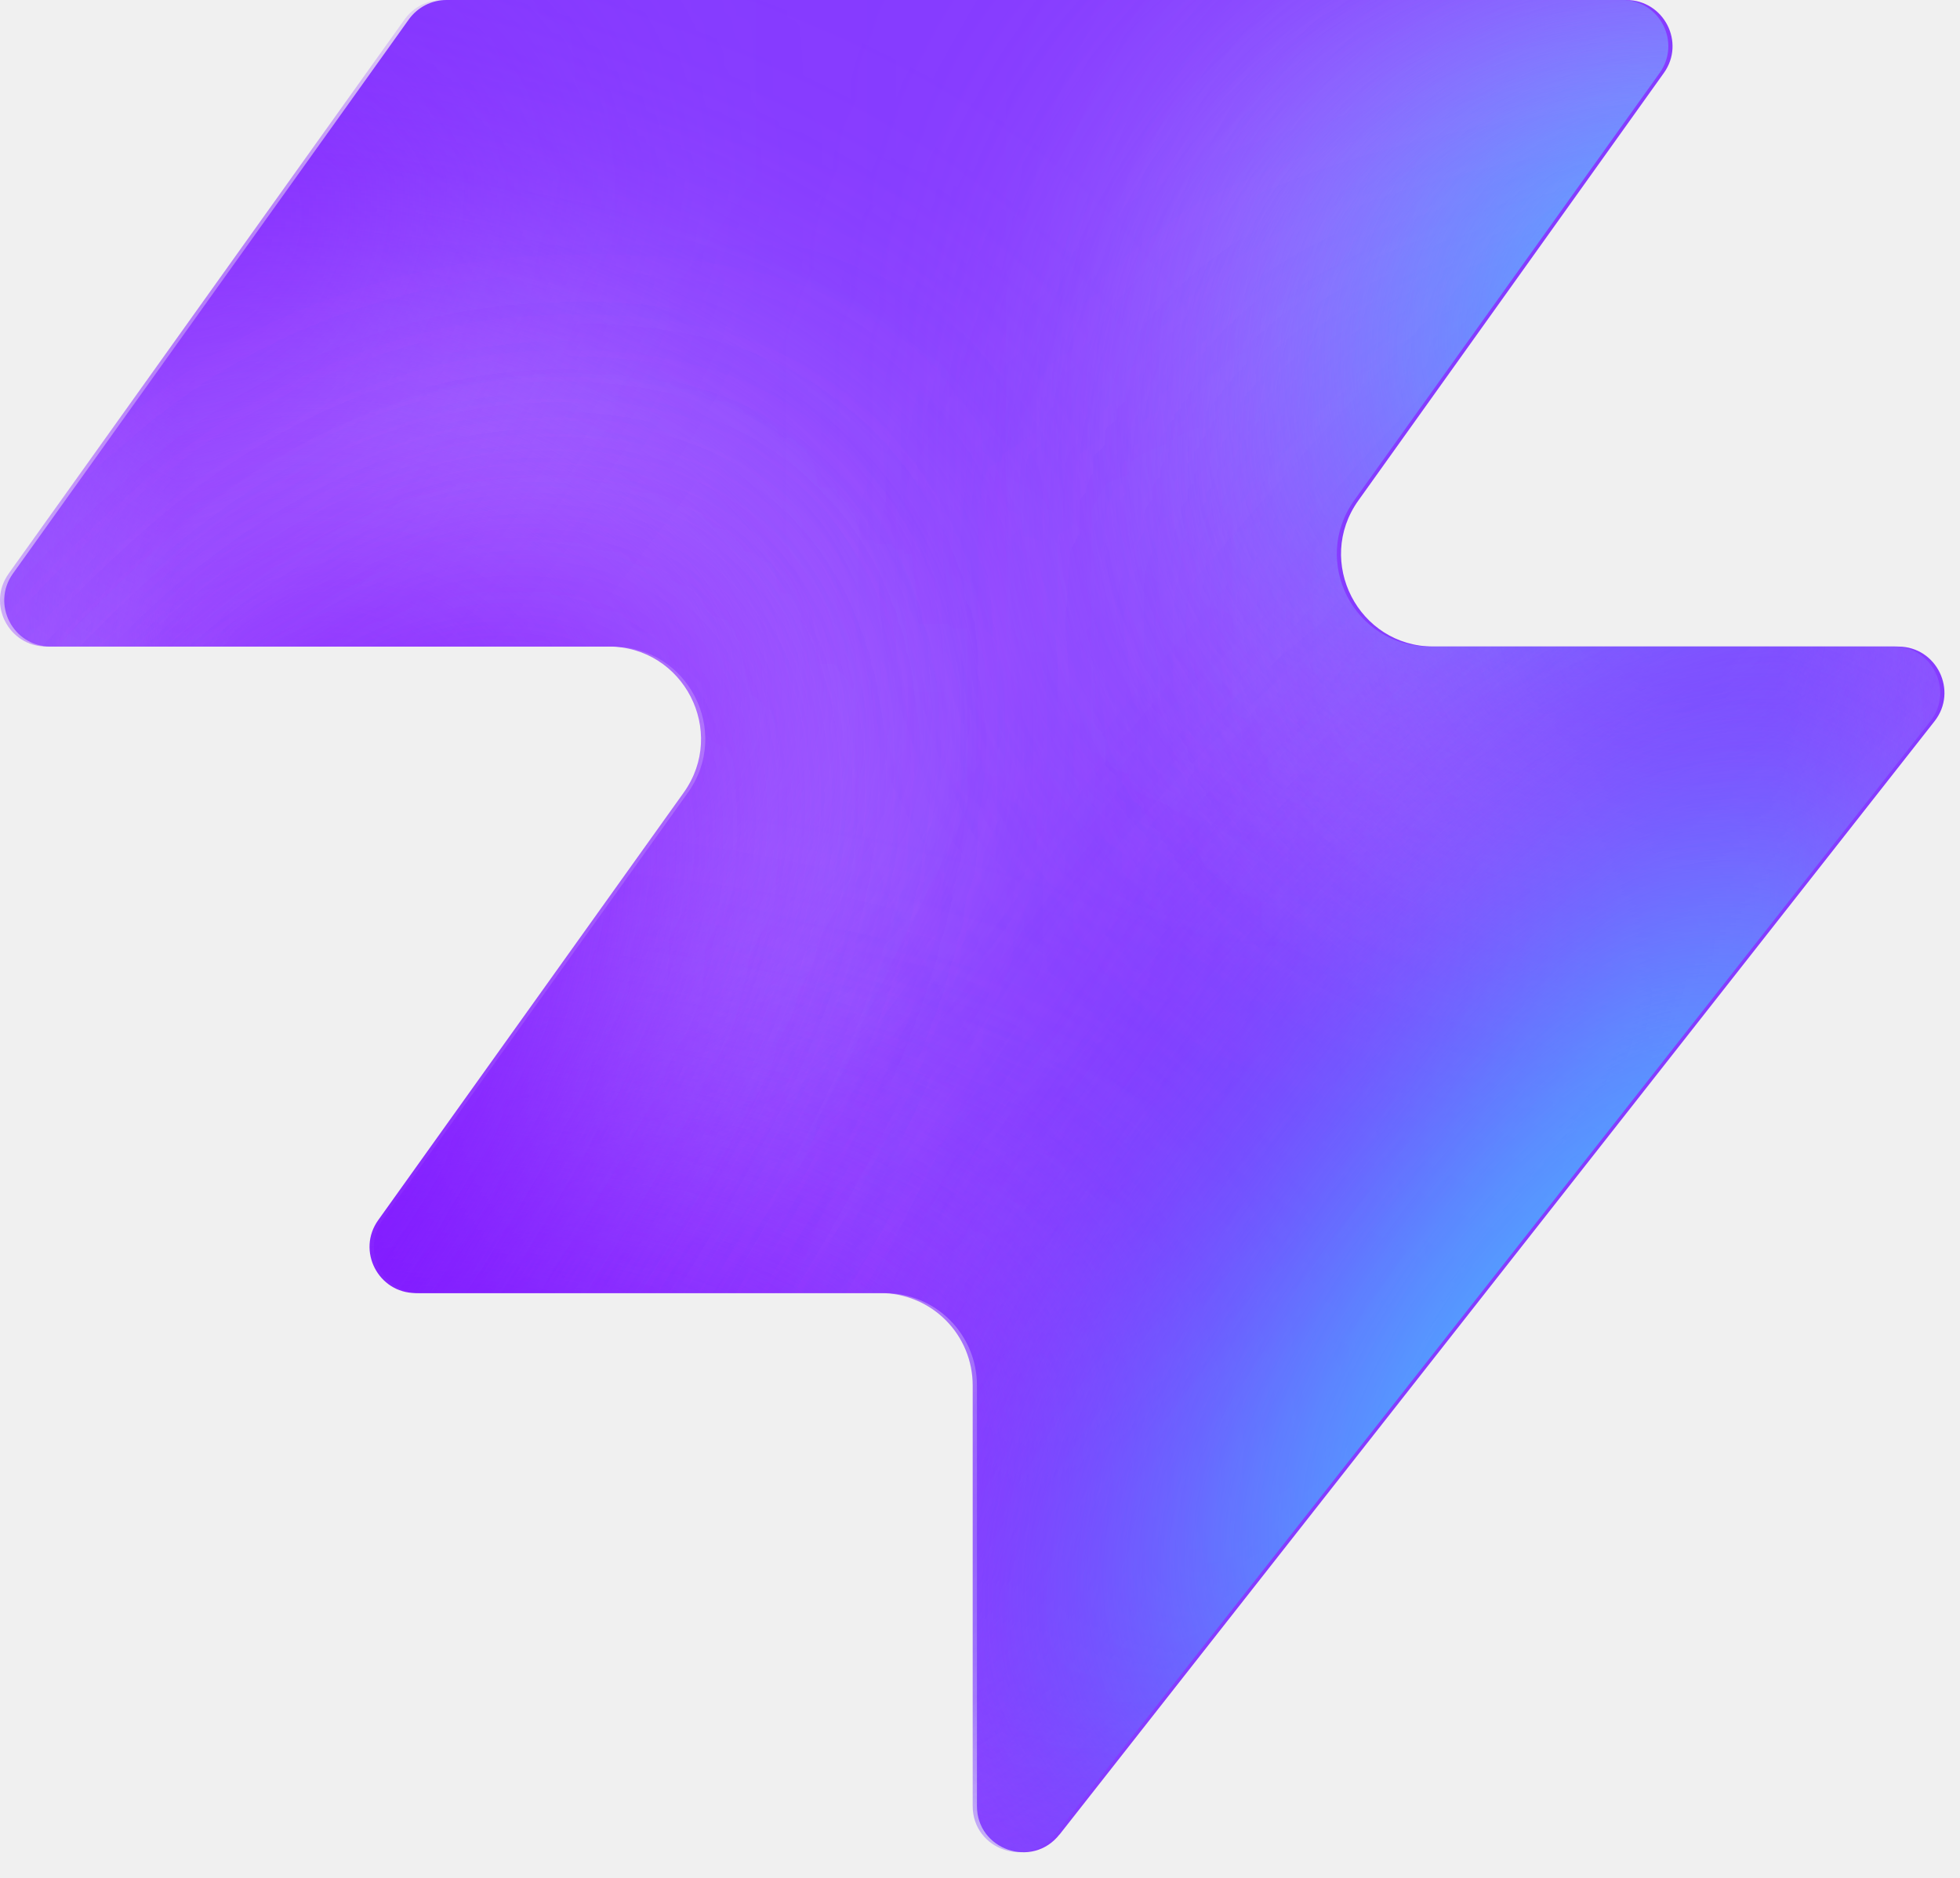
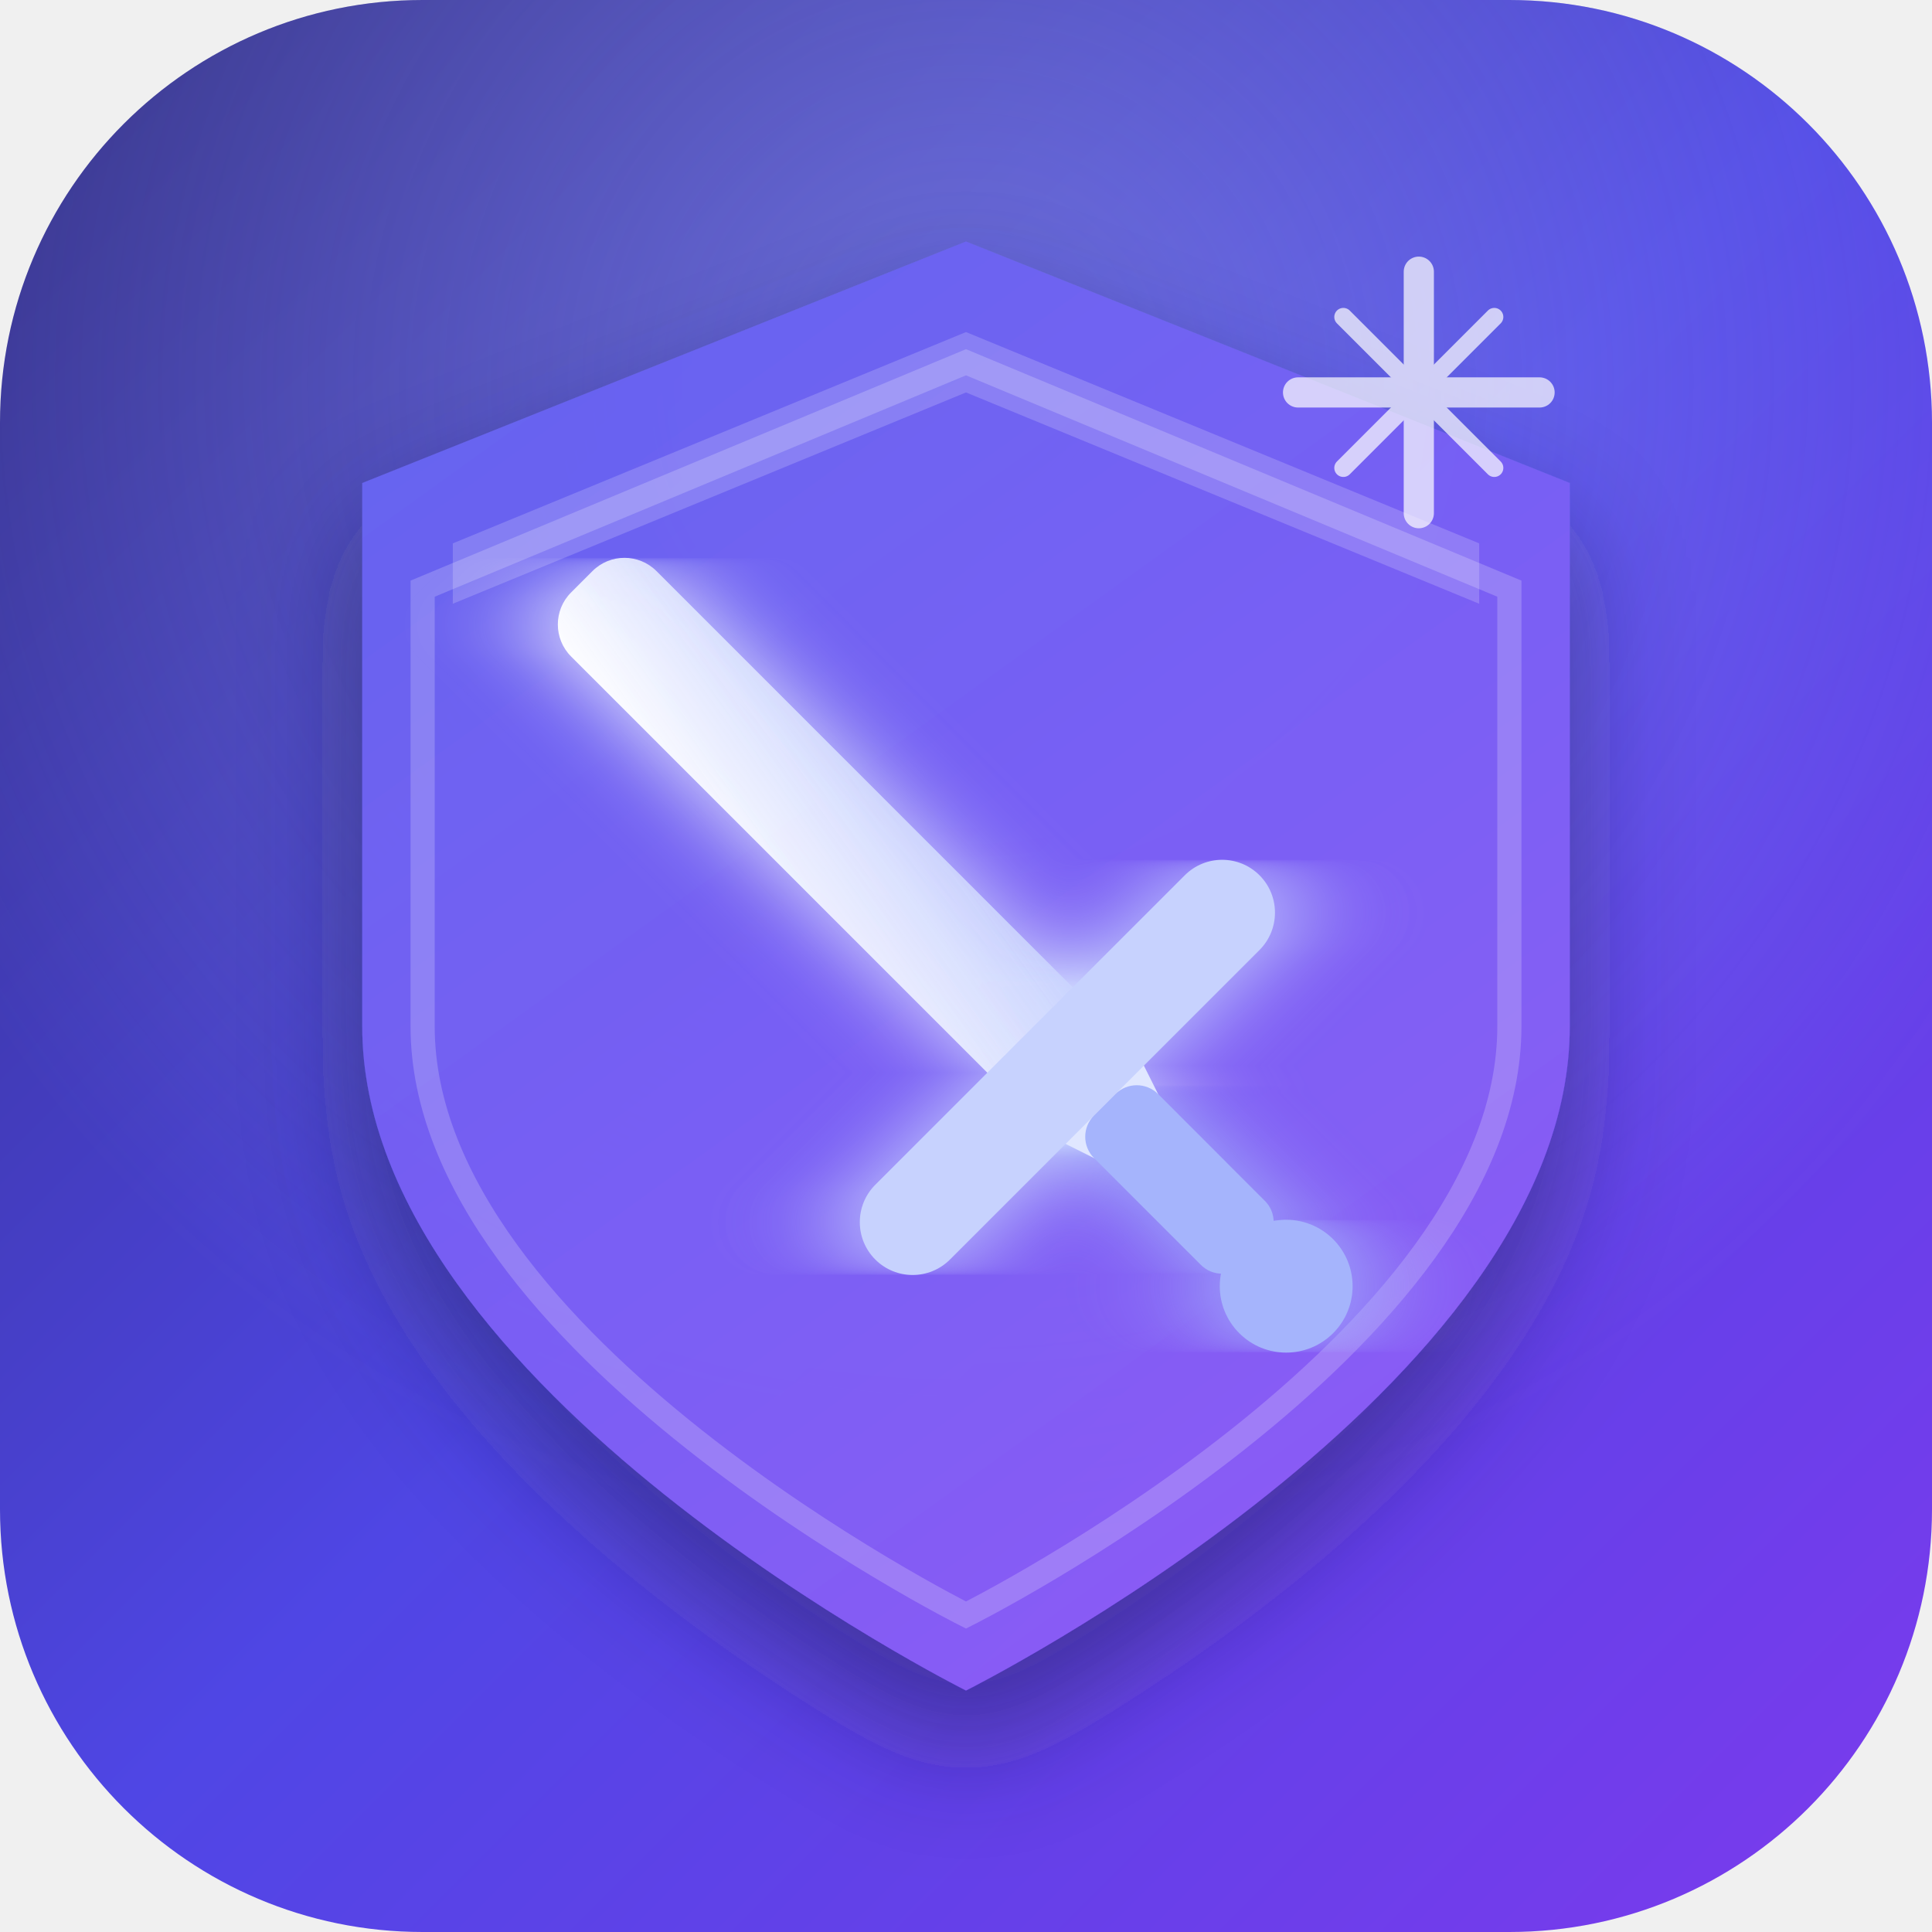
- <svg xmlns="http://www.w3.org/2000/svg" width="48" height="46" fill="none" viewBox="0 0 48 46">
-   <path fill="#863bff" d="M25.946 44.938c-.664.845-2.021.375-2.021-.698V33.937a2.26 2.26 0 0 0-2.262-2.262H10.287c-.92 0-1.456-1.04-.92-1.788l7.48-10.471c1.07-1.497 0-3.578-1.842-3.578H1.237c-.92 0-1.456-1.04-.92-1.788L10.013.474c.214-.297.556-.474.92-.474h28.894c.92 0 1.456 1.04.92 1.788l-7.48 10.471c-1.07 1.498 0 3.579 1.842 3.579h11.377c.943 0 1.473 1.088.89 1.83L25.947 44.94z" style="fill:#863bff;fill:color(display-p3 .525 .23 1);fill-opacity:1" />
-   <mask id="a" width="48" height="46" x="0" y="0" maskUnits="userSpaceOnUse" style="mask-type:alpha">
-     <path fill="#000" d="M25.842 44.938c-.664.844-2.021.375-2.021-.698V33.937a2.26 2.26 0 0 0-2.262-2.262H10.183c-.92 0-1.456-1.04-.92-1.788l7.48-10.471c1.07-1.498 0-3.579-1.842-3.579H1.133c-.92 0-1.456-1.04-.92-1.787L9.91.473c.214-.297.556-.474.92-.474h28.894c.92 0 1.456 1.04.92 1.788l-7.48 10.471c-1.07 1.498 0 3.578 1.842 3.578h11.377c.943 0 1.473 1.088.89 1.832L25.843 44.94z" style="fill:#000;fill-opacity:1" />
-   </mask>
-   <g mask="url(#a)">
-     <g filter="url(#b)">
-       <ellipse cx="5.508" cy="14.704" fill="#ede6ff" rx="5.508" ry="14.704" style="fill:#ede6ff;fill:color(display-p3 .927 .903 1);fill-opacity:1" transform="matrix(.00324 1 1 -.00324 -4.47 31.516)" />
-     </g>
-     <g filter="url(#c)">
-       <ellipse cx="10.399" cy="29.851" fill="#ede6ff" rx="10.399" ry="29.851" style="fill:#ede6ff;fill:color(display-p3 .927 .903 1);fill-opacity:1" transform="matrix(.00324 1 1 -.00324 -39.328 7.883)" />
-     </g>
-     <g filter="url(#d)">
-       <ellipse cx="5.508" cy="30.487" fill="#7e14ff" rx="5.508" ry="30.487" style="fill:#7e14ff;fill:color(display-p3 .492 .077 1);fill-opacity:1" transform="rotate(89.814 -25.913 -14.639)scale(1 -1)" />
-     </g>
-     <g filter="url(#e)">
-       <ellipse cx="5.508" cy="30.599" fill="#7e14ff" rx="5.508" ry="30.599" style="fill:#7e14ff;fill:color(display-p3 .492 .077 1);fill-opacity:1" transform="rotate(89.814 -32.644 -3.334)scale(1 -1)" />
-     </g>
-     <g filter="url(#f)">
-       <ellipse cx="5.508" cy="30.599" fill="#7e14ff" rx="5.508" ry="30.599" style="fill:#7e14ff;fill:color(display-p3 .492 .077 1);fill-opacity:1" transform="matrix(.00324 1 1 -.00324 -34.34 30.47)" />
-     </g>
-     <g filter="url(#g)">
-       <ellipse cx="14.072" cy="22.078" fill="#ede6ff" rx="14.072" ry="22.078" style="fill:#ede6ff;fill:color(display-p3 .927 .903 1);fill-opacity:1" transform="rotate(93.35 24.506 48.493)scale(-1 1)" />
-     </g>
-     <g filter="url(#h)">
-       <ellipse cx="3.47" cy="21.501" fill="#7e14ff" rx="3.47" ry="21.501" style="fill:#7e14ff;fill:color(display-p3 .492 .077 1);fill-opacity:1" transform="rotate(89.009 28.708 47.59)scale(-1 1)" />
-     </g>
-     <g filter="url(#i)">
-       <ellipse cx="3.47" cy="21.501" fill="#7e14ff" rx="3.47" ry="21.501" style="fill:#7e14ff;fill:color(display-p3 .492 .077 1);fill-opacity:1" transform="rotate(89.009 28.708 47.59)scale(-1 1)" />
-     </g>
-     <g filter="url(#j)">
-       <ellipse cx=".387" cy="8.972" fill="#7e14ff" rx="4.407" ry="29.108" style="fill:#7e14ff;fill:color(display-p3 .492 .077 1);fill-opacity:1" transform="rotate(39.51 .387 8.972)" />
-     </g>
-     <g filter="url(#k)">
-       <ellipse cx="47.523" cy="-6.092" fill="#7e14ff" rx="4.407" ry="29.108" style="fill:#7e14ff;fill:color(display-p3 .492 .077 1);fill-opacity:1" transform="rotate(37.892 47.523 -6.092)" />
-     </g>
-     <g filter="url(#l)">
-       <ellipse cx="41.412" cy="6.333" fill="#47bfff" rx="5.971" ry="9.665" style="fill:#47bfff;fill:color(display-p3 .28 .748 1);fill-opacity:1" transform="rotate(37.892 41.412 6.333)" />
-     </g>
-     <g filter="url(#m)">
-       <ellipse cx="-1.879" cy="38.332" fill="#7e14ff" rx="4.407" ry="29.108" style="fill:#7e14ff;fill:color(display-p3 .492 .077 1);fill-opacity:1" transform="rotate(37.892 -1.88 38.332)" />
-     </g>
-     <g filter="url(#n)">
-       <ellipse cx="-1.879" cy="38.332" fill="#7e14ff" rx="4.407" ry="29.108" style="fill:#7e14ff;fill:color(display-p3 .492 .077 1);fill-opacity:1" transform="rotate(37.892 -1.88 38.332)" />
-     </g>
-     <g filter="url(#o)">
-       <ellipse cx="35.651" cy="29.907" fill="#7e14ff" rx="4.407" ry="29.108" style="fill:#7e14ff;fill:color(display-p3 .492 .077 1);fill-opacity:1" transform="rotate(37.892 35.651 29.907)" />
-     </g>
-     <g filter="url(#p)">
-       <ellipse cx="38.418" cy="32.4" fill="#47bfff" rx="5.971" ry="15.297" style="fill:#47bfff;fill:color(display-p3 .28 .748 1);fill-opacity:1" transform="rotate(37.892 38.418 32.4)" />
-     </g>
-   </g>
+ <svg xmlns="http://www.w3.org/2000/svg" viewBox="0 0 64 64" width="64" height="64">
  <defs>
-     <filter id="b" width="60.045" height="41.654" x="-19.77" y="16.149" color-interpolation-filters="sRGB" filterUnits="userSpaceOnUse">
-       <feFlood flood-opacity="0" result="BackgroundImageFix" />
-       <feBlend in="SourceGraphic" in2="BackgroundImageFix" result="shape" />
-       <feGaussianBlur result="effect1_foregroundBlur_2002_17158" stdDeviation="7.659" />
+     <linearGradient id="bgGrad" x1="0%" y1="0%" x2="100%" y2="100%">
+       <stop offset="0%" stop-color="#312e81" />
+       <stop offset="50%" stop-color="#4f46e5" />
+       <stop offset="100%" stop-color="#7c3aed" />
+     </linearGradient>
+     <linearGradient id="shieldGrad" x1="0%" y1="0%" x2="60%" y2="100%">
+       <stop offset="0%" stop-color="#6366f1" />
+       <stop offset="100%" stop-color="#8b5cf6" />
+     </linearGradient>
+     <linearGradient id="bladeGrad" x1="0%" y1="0%" x2="100%" y2="100%">
+       <stop offset="0%" stop-color="#ffffff" stop-opacity="1" />
+       <stop offset="100%" stop-color="#c7d2fe" stop-opacity="0.85" />
+     </linearGradient>
+     <radialGradient id="glow" cx="50%" cy="20%" r="60%">
+       <stop offset="0%" stop-color="#a5b4fc" stop-opacity="0.4" />
+       <stop offset="100%" stop-color="#a5b4fc" stop-opacity="0" />
+     </radialGradient>
+     <filter id="shadow" x="-20%" y="-20%" width="140%" height="140%">
+       <feDropShadow dx="0" dy="2" stdDeviation="2" flood-color="#1e1b4b" flood-opacity="0.5" />
    </filter>
-     <filter id="c" width="90.34" height="51.437" x="-54.613" y="-7.533" color-interpolation-filters="sRGB" filterUnits="userSpaceOnUse">
-       <feFlood flood-opacity="0" result="BackgroundImageFix" />
-       <feBlend in="SourceGraphic" in2="BackgroundImageFix" result="shape" />
-       <feGaussianBlur result="effect1_foregroundBlur_2002_17158" stdDeviation="7.659" />
-     </filter>
-     <filter id="d" width="79.355" height="29.4" x="-49.64" y="2.03" color-interpolation-filters="sRGB" filterUnits="userSpaceOnUse">
-       <feFlood flood-opacity="0" result="BackgroundImageFix" />
-       <feBlend in="SourceGraphic" in2="BackgroundImageFix" result="shape" />
-       <feGaussianBlur result="effect1_foregroundBlur_2002_17158" stdDeviation="4.596" />
-     </filter>
-     <filter id="e" width="79.579" height="29.4" x="-45.045" y="20.029" color-interpolation-filters="sRGB" filterUnits="userSpaceOnUse">
-       <feFlood flood-opacity="0" result="BackgroundImageFix" />
-       <feBlend in="SourceGraphic" in2="BackgroundImageFix" result="shape" />
-       <feGaussianBlur result="effect1_foregroundBlur_2002_17158" stdDeviation="4.596" />
-     </filter>
-     <filter id="f" width="79.579" height="29.4" x="-43.513" y="21.178" color-interpolation-filters="sRGB" filterUnits="userSpaceOnUse">
-       <feFlood flood-opacity="0" result="BackgroundImageFix" />
-       <feBlend in="SourceGraphic" in2="BackgroundImageFix" result="shape" />
-       <feGaussianBlur result="effect1_foregroundBlur_2002_17158" stdDeviation="4.596" />
-     </filter>
-     <filter id="g" width="74.749" height="58.852" x="15.756" y="-17.901" color-interpolation-filters="sRGB" filterUnits="userSpaceOnUse">
-       <feFlood flood-opacity="0" result="BackgroundImageFix" />
-       <feBlend in="SourceGraphic" in2="BackgroundImageFix" result="shape" />
-       <feGaussianBlur result="effect1_foregroundBlur_2002_17158" stdDeviation="7.659" />
-     </filter>
-     <filter id="h" width="61.377" height="25.362" x="23.548" y="2.284" color-interpolation-filters="sRGB" filterUnits="userSpaceOnUse">
-       <feFlood flood-opacity="0" result="BackgroundImageFix" />
-       <feBlend in="SourceGraphic" in2="BackgroundImageFix" result="shape" />
-       <feGaussianBlur result="effect1_foregroundBlur_2002_17158" stdDeviation="4.596" />
-     </filter>
-     <filter id="i" width="61.377" height="25.362" x="23.548" y="2.284" color-interpolation-filters="sRGB" filterUnits="userSpaceOnUse">
-       <feFlood flood-opacity="0" result="BackgroundImageFix" />
-       <feBlend in="SourceGraphic" in2="BackgroundImageFix" result="shape" />
-       <feGaussianBlur result="effect1_foregroundBlur_2002_17158" stdDeviation="4.596" />
-     </filter>
-     <filter id="j" width="56.045" height="63.649" x="-27.636" y="-22.853" color-interpolation-filters="sRGB" filterUnits="userSpaceOnUse">
-       <feFlood flood-opacity="0" result="BackgroundImageFix" />
-       <feBlend in="SourceGraphic" in2="BackgroundImageFix" result="shape" />
-       <feGaussianBlur result="effect1_foregroundBlur_2002_17158" stdDeviation="4.596" />
-     </filter>
-     <filter id="k" width="54.814" height="64.646" x="20.116" y="-38.415" color-interpolation-filters="sRGB" filterUnits="userSpaceOnUse">
-       <feFlood flood-opacity="0" result="BackgroundImageFix" />
-       <feBlend in="SourceGraphic" in2="BackgroundImageFix" result="shape" />
-       <feGaussianBlur result="effect1_foregroundBlur_2002_17158" stdDeviation="4.596" />
-     </filter>
-     <filter id="l" width="33.541" height="35.313" x="24.641" y="-11.323" color-interpolation-filters="sRGB" filterUnits="userSpaceOnUse">
-       <feFlood flood-opacity="0" result="BackgroundImageFix" />
-       <feBlend in="SourceGraphic" in2="BackgroundImageFix" result="shape" />
-       <feGaussianBlur result="effect1_foregroundBlur_2002_17158" stdDeviation="4.596" />
-     </filter>
-     <filter id="m" width="54.814" height="64.646" x="-29.286" y="6.009" color-interpolation-filters="sRGB" filterUnits="userSpaceOnUse">
-       <feFlood flood-opacity="0" result="BackgroundImageFix" />
-       <feBlend in="SourceGraphic" in2="BackgroundImageFix" result="shape" />
-       <feGaussianBlur result="effect1_foregroundBlur_2002_17158" stdDeviation="4.596" />
-     </filter>
-     <filter id="n" width="54.814" height="64.646" x="-29.286" y="6.009" color-interpolation-filters="sRGB" filterUnits="userSpaceOnUse">
-       <feFlood flood-opacity="0" result="BackgroundImageFix" />
-       <feBlend in="SourceGraphic" in2="BackgroundImageFix" result="shape" />
-       <feGaussianBlur result="effect1_foregroundBlur_2002_17158" stdDeviation="4.596" />
-     </filter>
-     <filter id="o" width="54.814" height="64.646" x="8.244" y="-2.416" color-interpolation-filters="sRGB" filterUnits="userSpaceOnUse">
-       <feFlood flood-opacity="0" result="BackgroundImageFix" />
-       <feBlend in="SourceGraphic" in2="BackgroundImageFix" result="shape" />
-       <feGaussianBlur result="effect1_foregroundBlur_2002_17158" stdDeviation="4.596" />
-     </filter>
-     <filter id="p" width="39.409" height="43.623" x="18.713" y="10.588" color-interpolation-filters="sRGB" filterUnits="userSpaceOnUse">
-       <feFlood flood-opacity="0" result="BackgroundImageFix" />
-       <feBlend in="SourceGraphic" in2="BackgroundImageFix" result="shape" />
-       <feGaussianBlur result="effect1_foregroundBlur_2002_17158" stdDeviation="4.596" />
+     <filter id="glow-filter">
+       <feGaussianBlur stdDeviation="1.5" result="blur" />
+       <feMerge>
+         <feMergeNode in="blur" />
+         <feMergeNode in="SourceGraphic" />
+       </feMerge>
    </filter>
  </defs>
+   <rect width="64" height="64" rx="14" fill="url(#bgGrad)" />
+   <rect width="64" height="64" rx="14" fill="url(#glow)" />
+   <path d="M32 8 L52 16 L52 34 C52 46 32 56 32 56 C32 56 12 46 12 34 L12 16 Z" fill="url(#shieldGrad)" filter="url(#shadow)" opacity="0.95" />
+   <path d="M32 11 L49 18 L49 20 L32 13 L15 20 L15 18 Z" fill="white" opacity="0.18" />
+   <path d="M32 12 L50 19.5 L50 34 C50 44.5 32 53.5 32 53.5 C32 53.5 14 44.5 14 34 L14 19.5 Z" fill="none" stroke="white" stroke-width="0.8" opacity="0.2" />
+   <g transform="translate(32,32) rotate(-45)" filter="url(#glow-filter)">
+     <rect x="-2" y="-18" width="4" height="24" rx="1.5" fill="url(#bladeGrad)" />
+     <polygon points="-2,6 2,6 0,12" fill="#e0e7ff" />
+     <rect x="-9" y="3" width="18" height="3.5" rx="1.75" fill="#c7d2fe" />
+     <rect x="-1.5" y="6.5" width="3" height="7" rx="1" fill="#a5b4fc" />
+     <circle cx="0" cy="15" r="2.2" fill="#a5b4fc" />
+   </g>
+   <g transform="translate(47,13)" opacity="0.7">
+     <line x1="0" y1="-4" x2="0" y2="4" stroke="white" stroke-width="1" stroke-linecap="round" />
+     <line x1="-4" y1="0" x2="4" y2="0" stroke="white" stroke-width="1" stroke-linecap="round" />
+     <line x1="-2.5" y1="-2.5" x2="2.5" y2="2.5" stroke="white" stroke-width="0.6" stroke-linecap="round" />
+     <line x1="2.5" y1="-2.5" x2="-2.5" y2="2.5" stroke="white" stroke-width="0.6" stroke-linecap="round" />
+   </g>
</svg>
